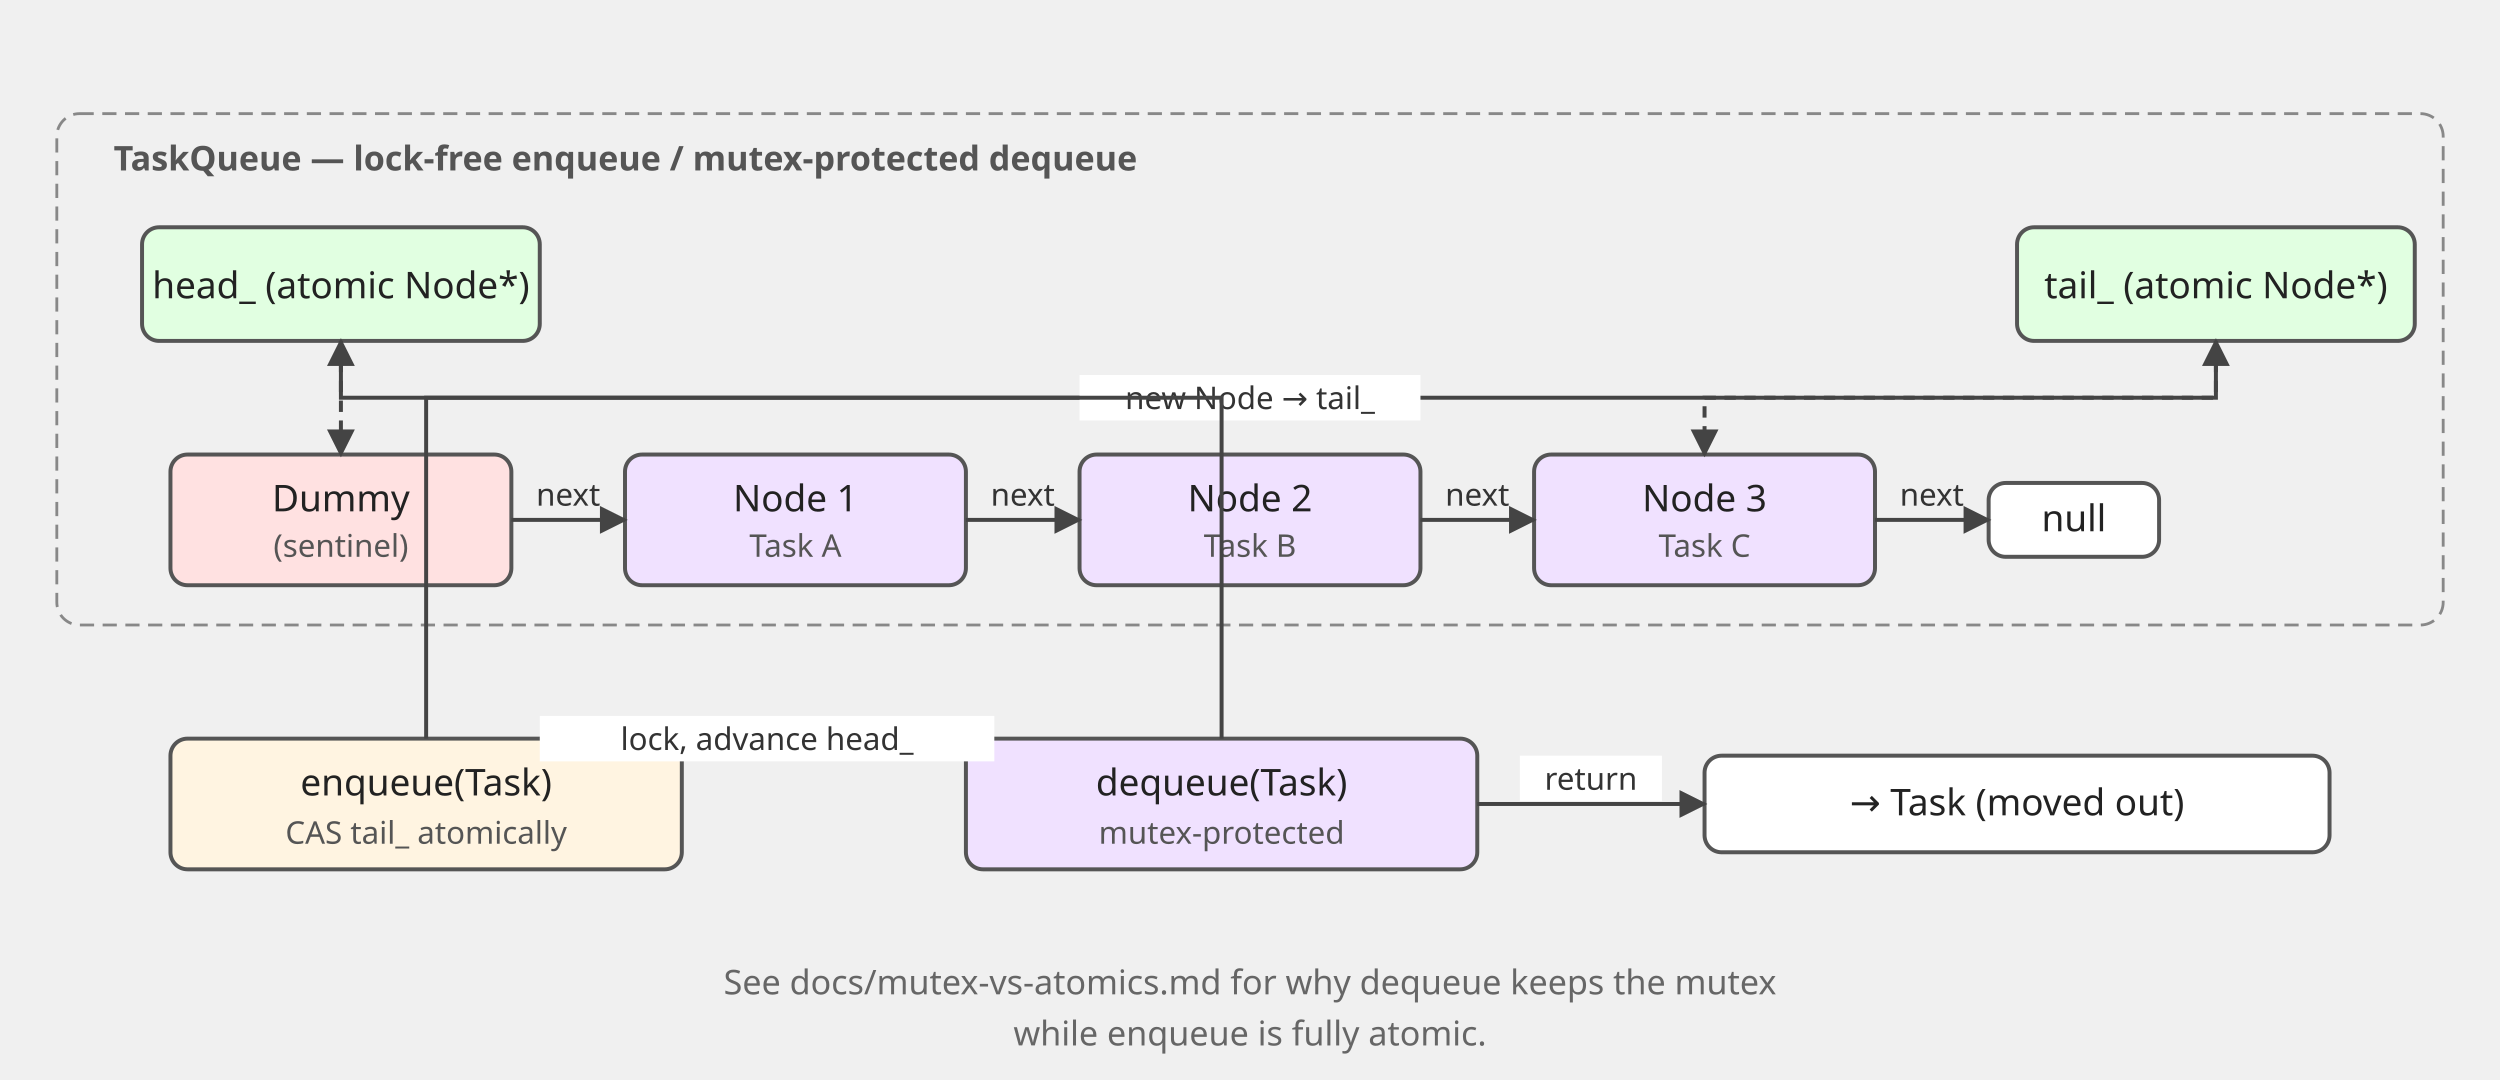
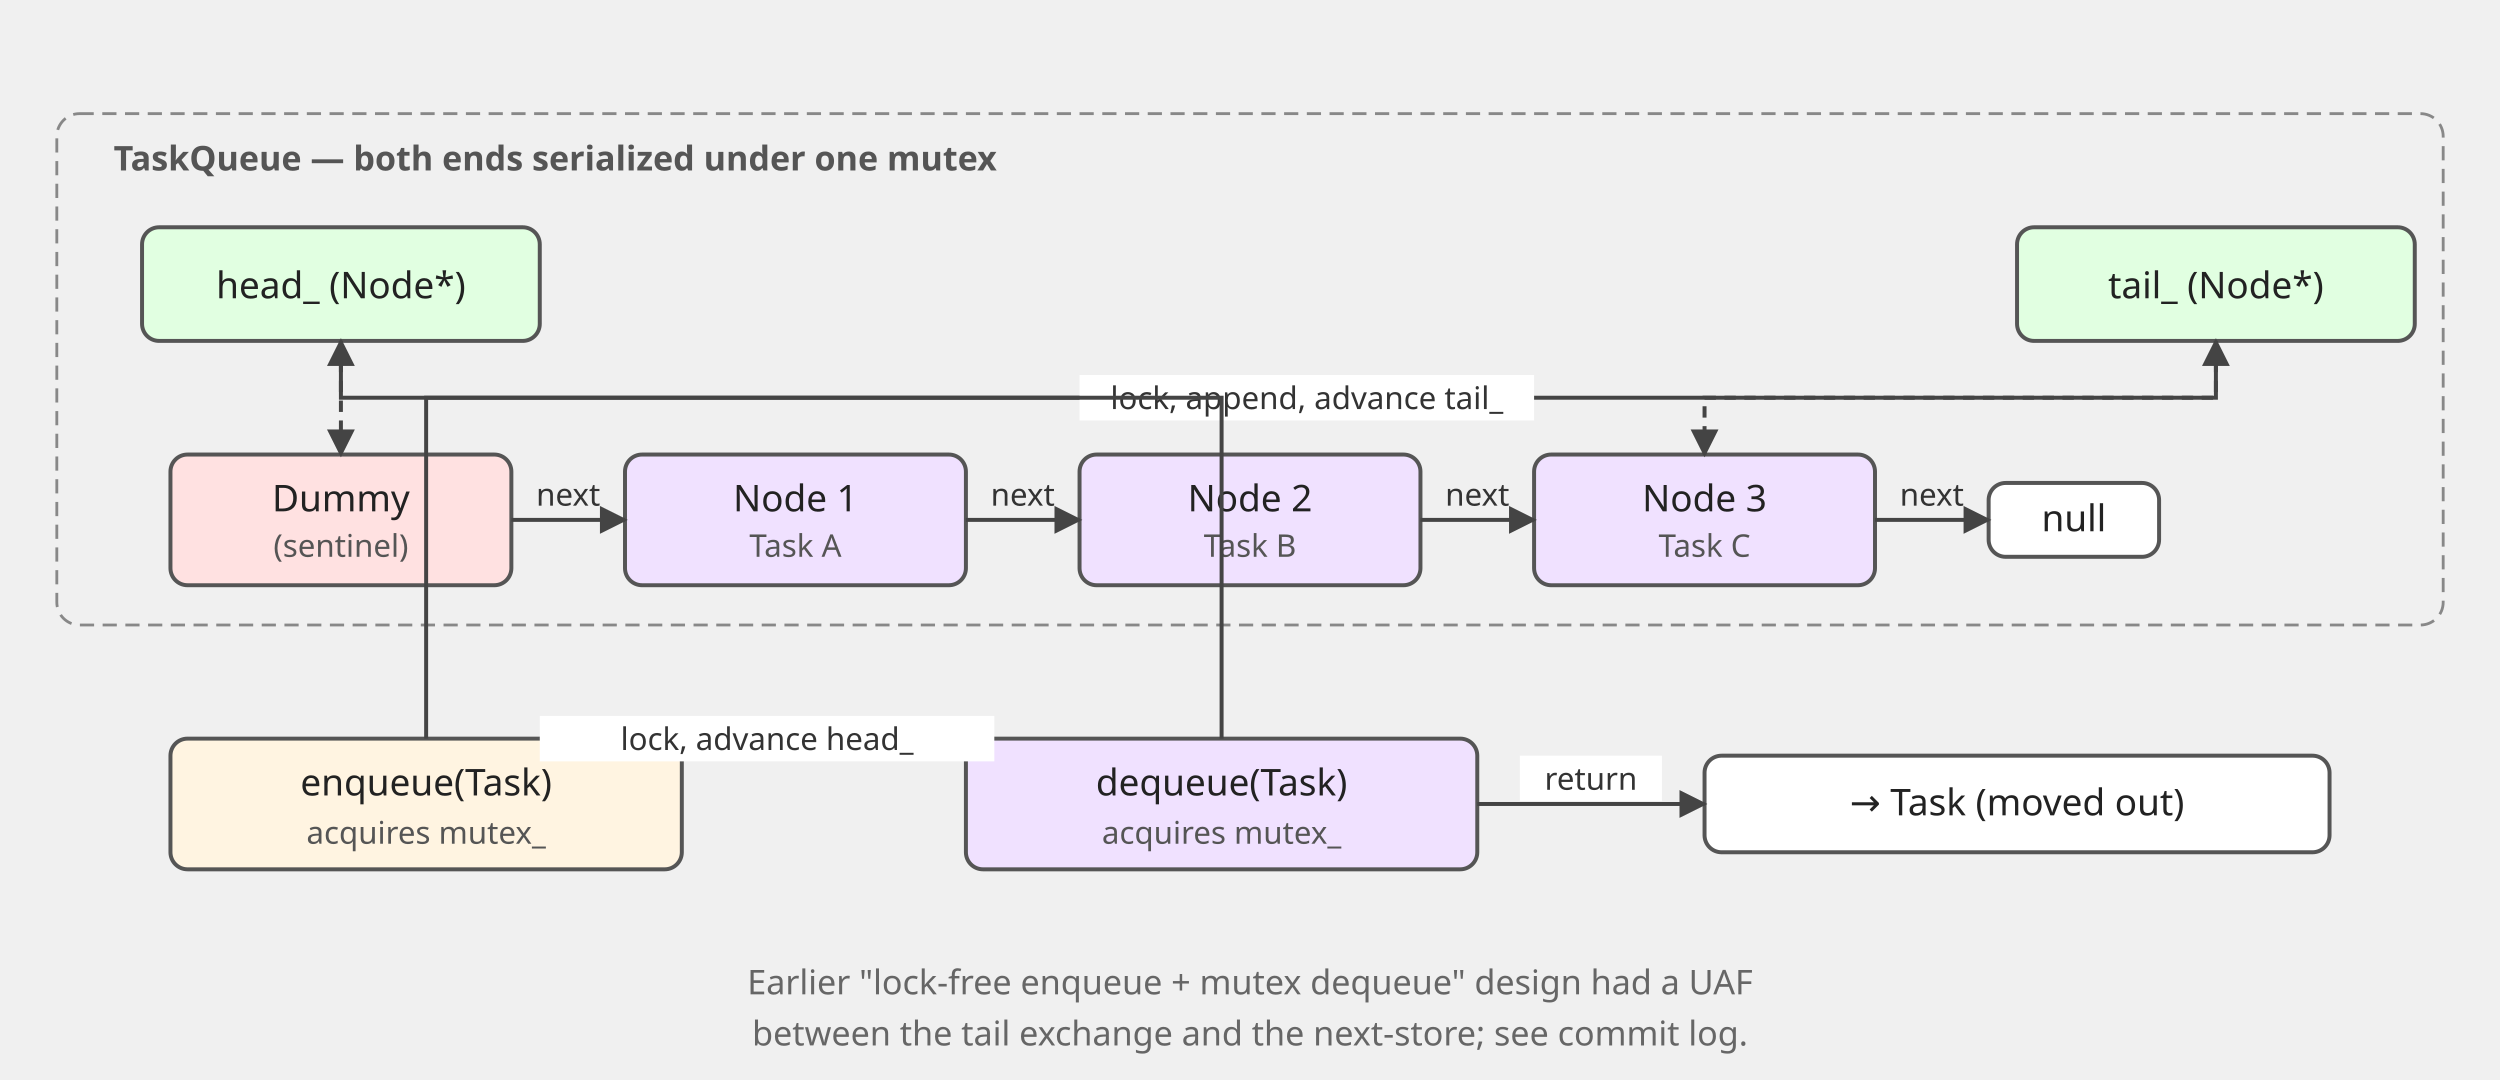
<svg xmlns="http://www.w3.org/2000/svg" viewBox="0 0 880 380" role="img" aria-labelledby="title">
  <defs>
    <marker id="arrow" viewBox="0 0 10 10" refX="9" refY="5" markerWidth="7" markerHeight="7" orient="auto">
      <path d="M0,0 L10,5 L0,10 z" fill="#444" />
    </marker>
    <style>
      .group { fill: none; stroke: #888; stroke-dasharray: 5 3; stroke-width: 1; }
      .group-label { font: 600 12px sans-serif; fill: #555; }
      .dummy  { fill: #ffe1e1; stroke: #555; stroke-width: 1.4; }
      .ptr    { fill: #e1ffe1; stroke: #555; stroke-width: 1.4; }
      .node   { fill: #f0e1ff; stroke: #555; stroke-width: 1.4; }
      .enq    { fill: #fff4e1; stroke: #555; stroke-width: 1.4; }
      .deq    { fill: #f0e1ff; stroke: #555; stroke-width: 1.4; }
      .out    { fill: #ffffff; stroke: #555; stroke-width: 1.4; }
      .label  { font: 13px sans-serif; fill: #222; text-anchor: middle; }
      .small  { font: 11px sans-serif; fill: #555; text-anchor: middle; }
      .edge   { stroke: #444; stroke-width: 1.4; fill: none; }
      .ptr-edge { stroke: #444; stroke-width: 1.4; fill: none; stroke-dasharray: 4 3; }
      .edge-label { font: 11px sans-serif; fill: #333; text-anchor: middle; }
      .edge-label-bg { fill: white; }
    </style>
  </defs>
  <rect class="group" x="20" y="40" width="840" height="180" rx="8" />
-   <text class="group-label" x="40" y="60">TaskQueue — lock-free enqueue / mutex-protected dequeue</text>
+   <text class="group-label" x="40" y="60">TaskQueue — both ends serialized under one mutex</text>
  <rect class="ptr" x="50" y="80" width="140" height="40" rx="6" />
-   <text class="label" x="120" y="105">head_  (atomic Node*)</text>
+   <text class="label" x="120" y="105">head_  (Node*)</text>
  <rect class="ptr" x="710" y="80" width="140" height="40" rx="6" />
-   <text class="label" x="780" y="105">tail_  (atomic Node*)</text>
+   <text class="label" x="780" y="105">tail_  (Node*)</text>
  <rect class="dummy" x="60" y="160" width="120" height="46" rx="6" />
  <text class="label" x="120" y="180">Dummy</text>
  <text class="small" x="120" y="196">(sentinel)</text>
  <rect class="node" x="220" y="160" width="120" height="46" rx="6" />
  <text class="label" x="280" y="180">Node 1</text>
  <text class="small" x="280" y="196">Task A</text>
  <rect class="node" x="380" y="160" width="120" height="46" rx="6" />
  <text class="label" x="440" y="180">Node 2</text>
  <text class="small" x="440" y="196">Task B</text>
  <rect class="node" x="540" y="160" width="120" height="46" rx="6" />
  <text class="label" x="600" y="180">Node 3</text>
  <text class="small" x="600" y="196">Task C</text>
  <rect class="out" x="700" y="170" width="60" height="26" rx="6" />
  <text class="label" x="730" y="187">null</text>
  <line class="edge" x1="180" y1="183" x2="220" y2="183" marker-end="url(#arrow)" />
  <line class="edge" x1="340" y1="183" x2="380" y2="183" marker-end="url(#arrow)" />
  <line class="edge" x1="500" y1="183" x2="540" y2="183" marker-end="url(#arrow)" />
  <line class="edge" x1="660" y1="183" x2="700" y2="183" marker-end="url(#arrow)" />
  <text class="edge-label" x="200" y="178">next</text>
  <text class="edge-label" x="360" y="178">next</text>
  <text class="edge-label" x="520" y="178">next</text>
  <text class="edge-label" x="680" y="178">next</text>
  <path class="ptr-edge" d="M120,120 L120,160" marker-end="url(#arrow)" />
  <path class="ptr-edge" d="M780,120 L780,140 L600,140 L600,160" marker-end="url(#arrow)" />
  <rect class="enq" x="60" y="260" width="180" height="46" rx="6" />
  <text class="label" x="150" y="280">enqueue(Task)</text>
-   <text class="small" x="150" y="297">CAS tail_ atomically</text>
+   <text class="small" x="150" y="297">acquires mutex_</text>
  <rect class="deq" x="340" y="260" width="180" height="46" rx="6" />
  <text class="label" x="430" y="280">dequeue(Task)</text>
-   <text class="small" x="430" y="297">mutex-protected</text>
+   <text class="small" x="430" y="297">acquires mutex_</text>
  <rect class="out" x="600" y="266" width="220" height="34" rx="6" />
  <text class="label" x="710" y="287">→ Task (moved out)</text>
  <path class="edge" d="M150,260 L150,140 L780,140 L780,120" marker-end="url(#arrow)" />
-   <rect class="edge-label-bg" x="380" y="132" width="120" height="16" />
-   <text class="edge-label" x="440" y="144">new Node → tail_</text>
+   <rect class="edge-label-bg" x="380" y="132" width="160" height="16" />
+   <text class="edge-label" x="460" y="144">lock, append, advance tail_</text>
  <path class="edge" d="M430,260 L430,140 L120,140 L120,120" marker-end="url(#arrow)" />
  <rect class="edge-label-bg" x="190" y="252" width="160" height="16" />
  <text class="edge-label" x="270" y="264">lock, advance head_</text>
  <line class="edge" x1="520" y1="283" x2="600" y2="283" marker-end="url(#arrow)" />
  <rect class="edge-label-bg" x="535" y="266" width="50" height="16" />
  <text class="edge-label" x="560" y="278">return</text>
  <text class="label" x="440" y="350" style="font-size:12px; fill:#666">
-     See docs/mutex-vs-atomics.md for why dequeue keeps the mutex
+     Earlier "lock-free enqueue + mutex dequeue" design had a UAF
  </text>
  <text class="label" x="440" y="368" style="font-size:12px; fill:#666">
-     while enqueue is fully atomic.
+     between the tail exchange and the next-store; see commit log.
  </text>
</svg>
